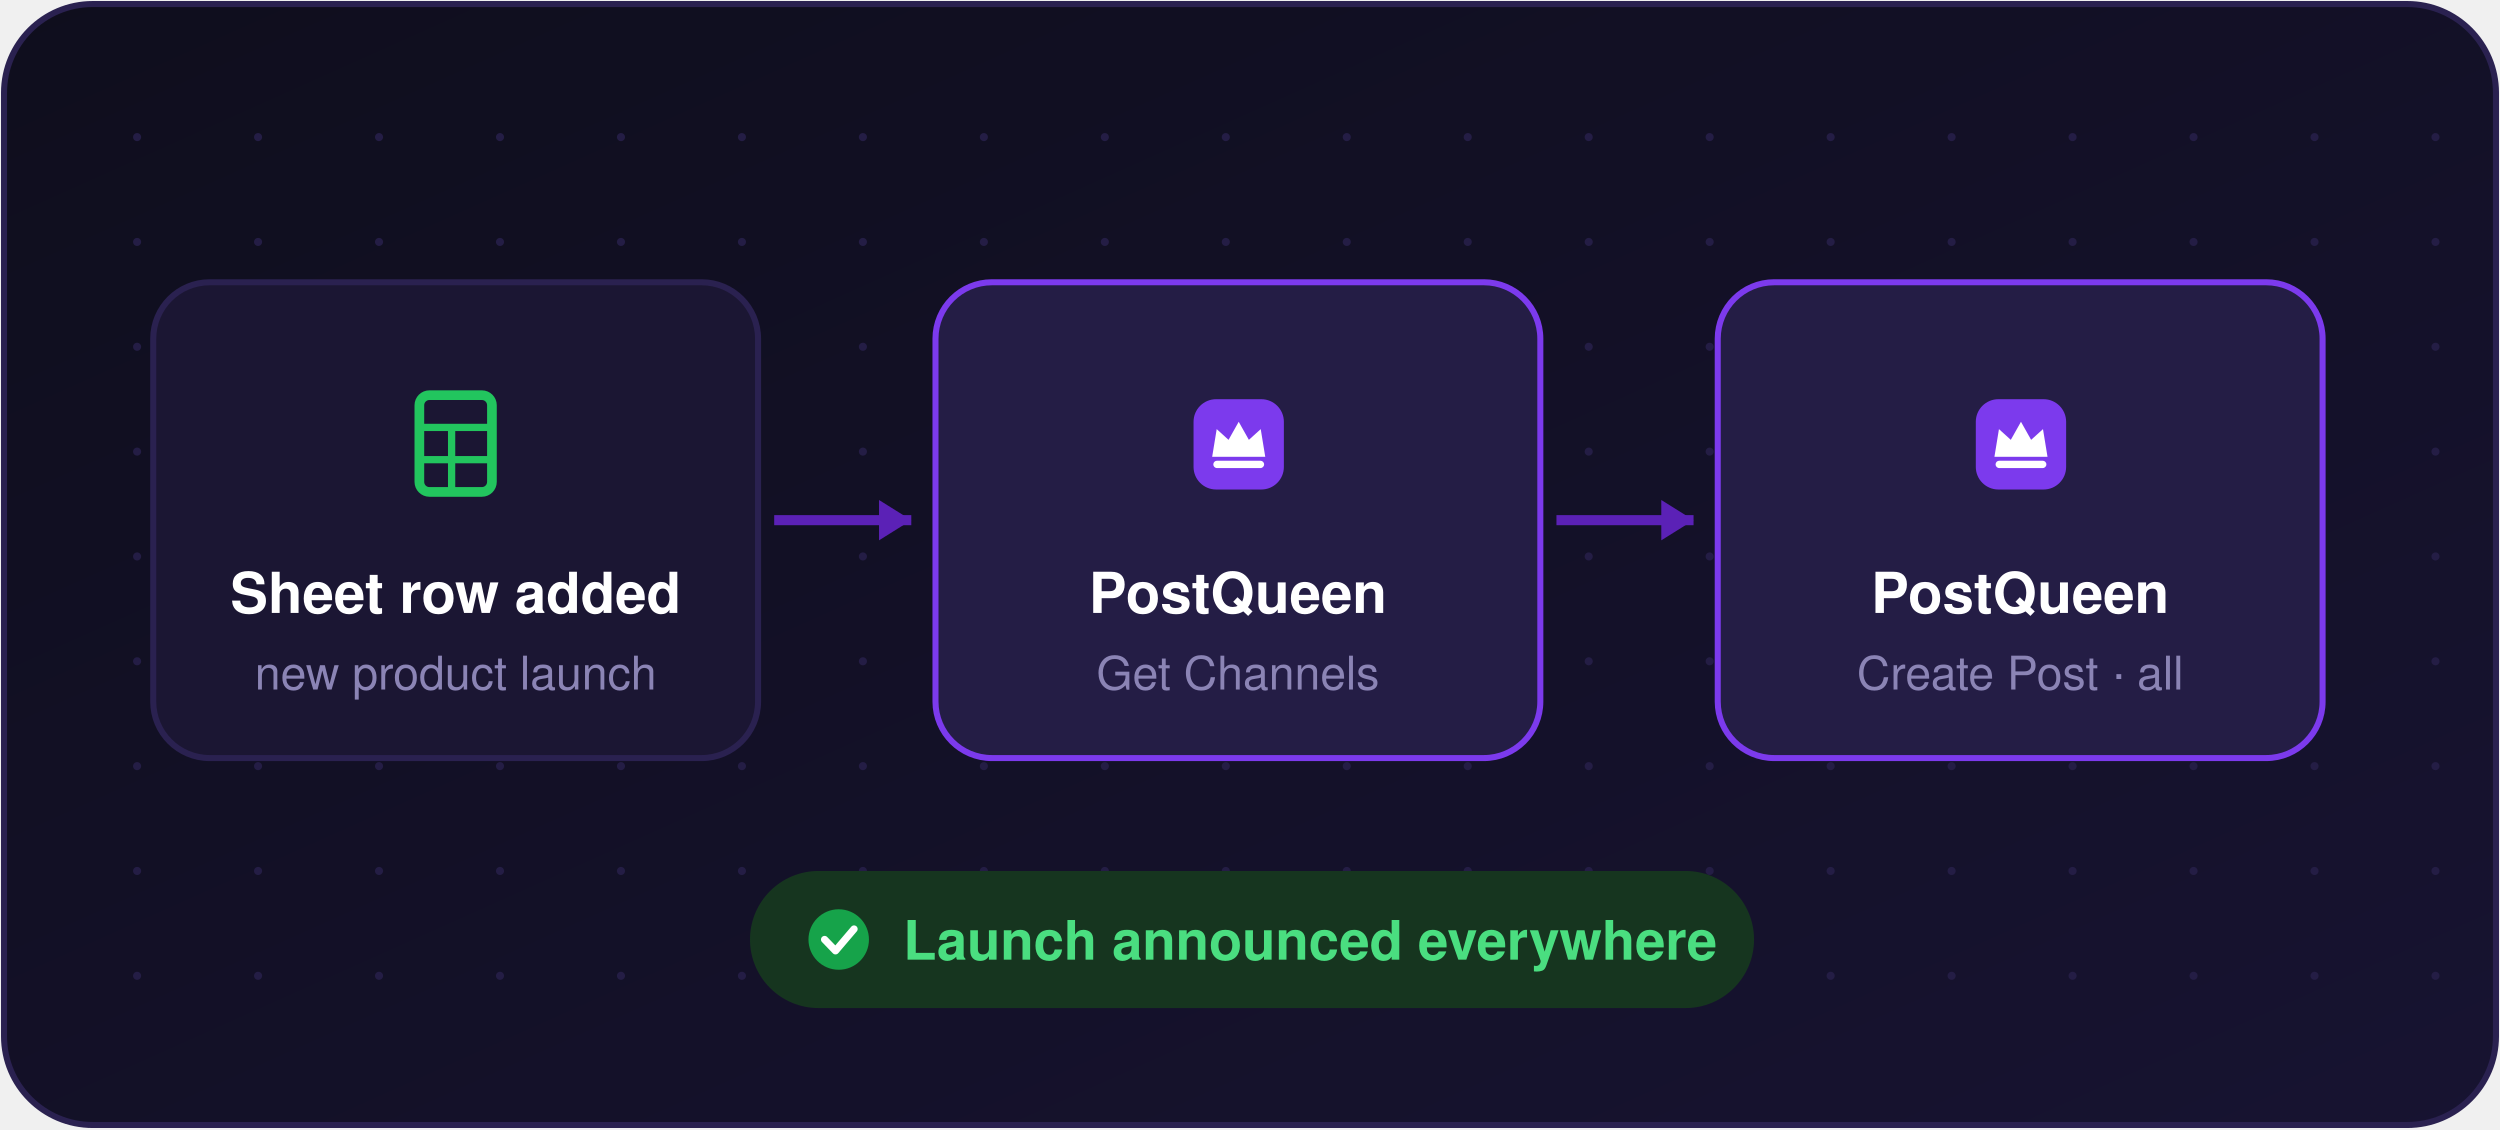
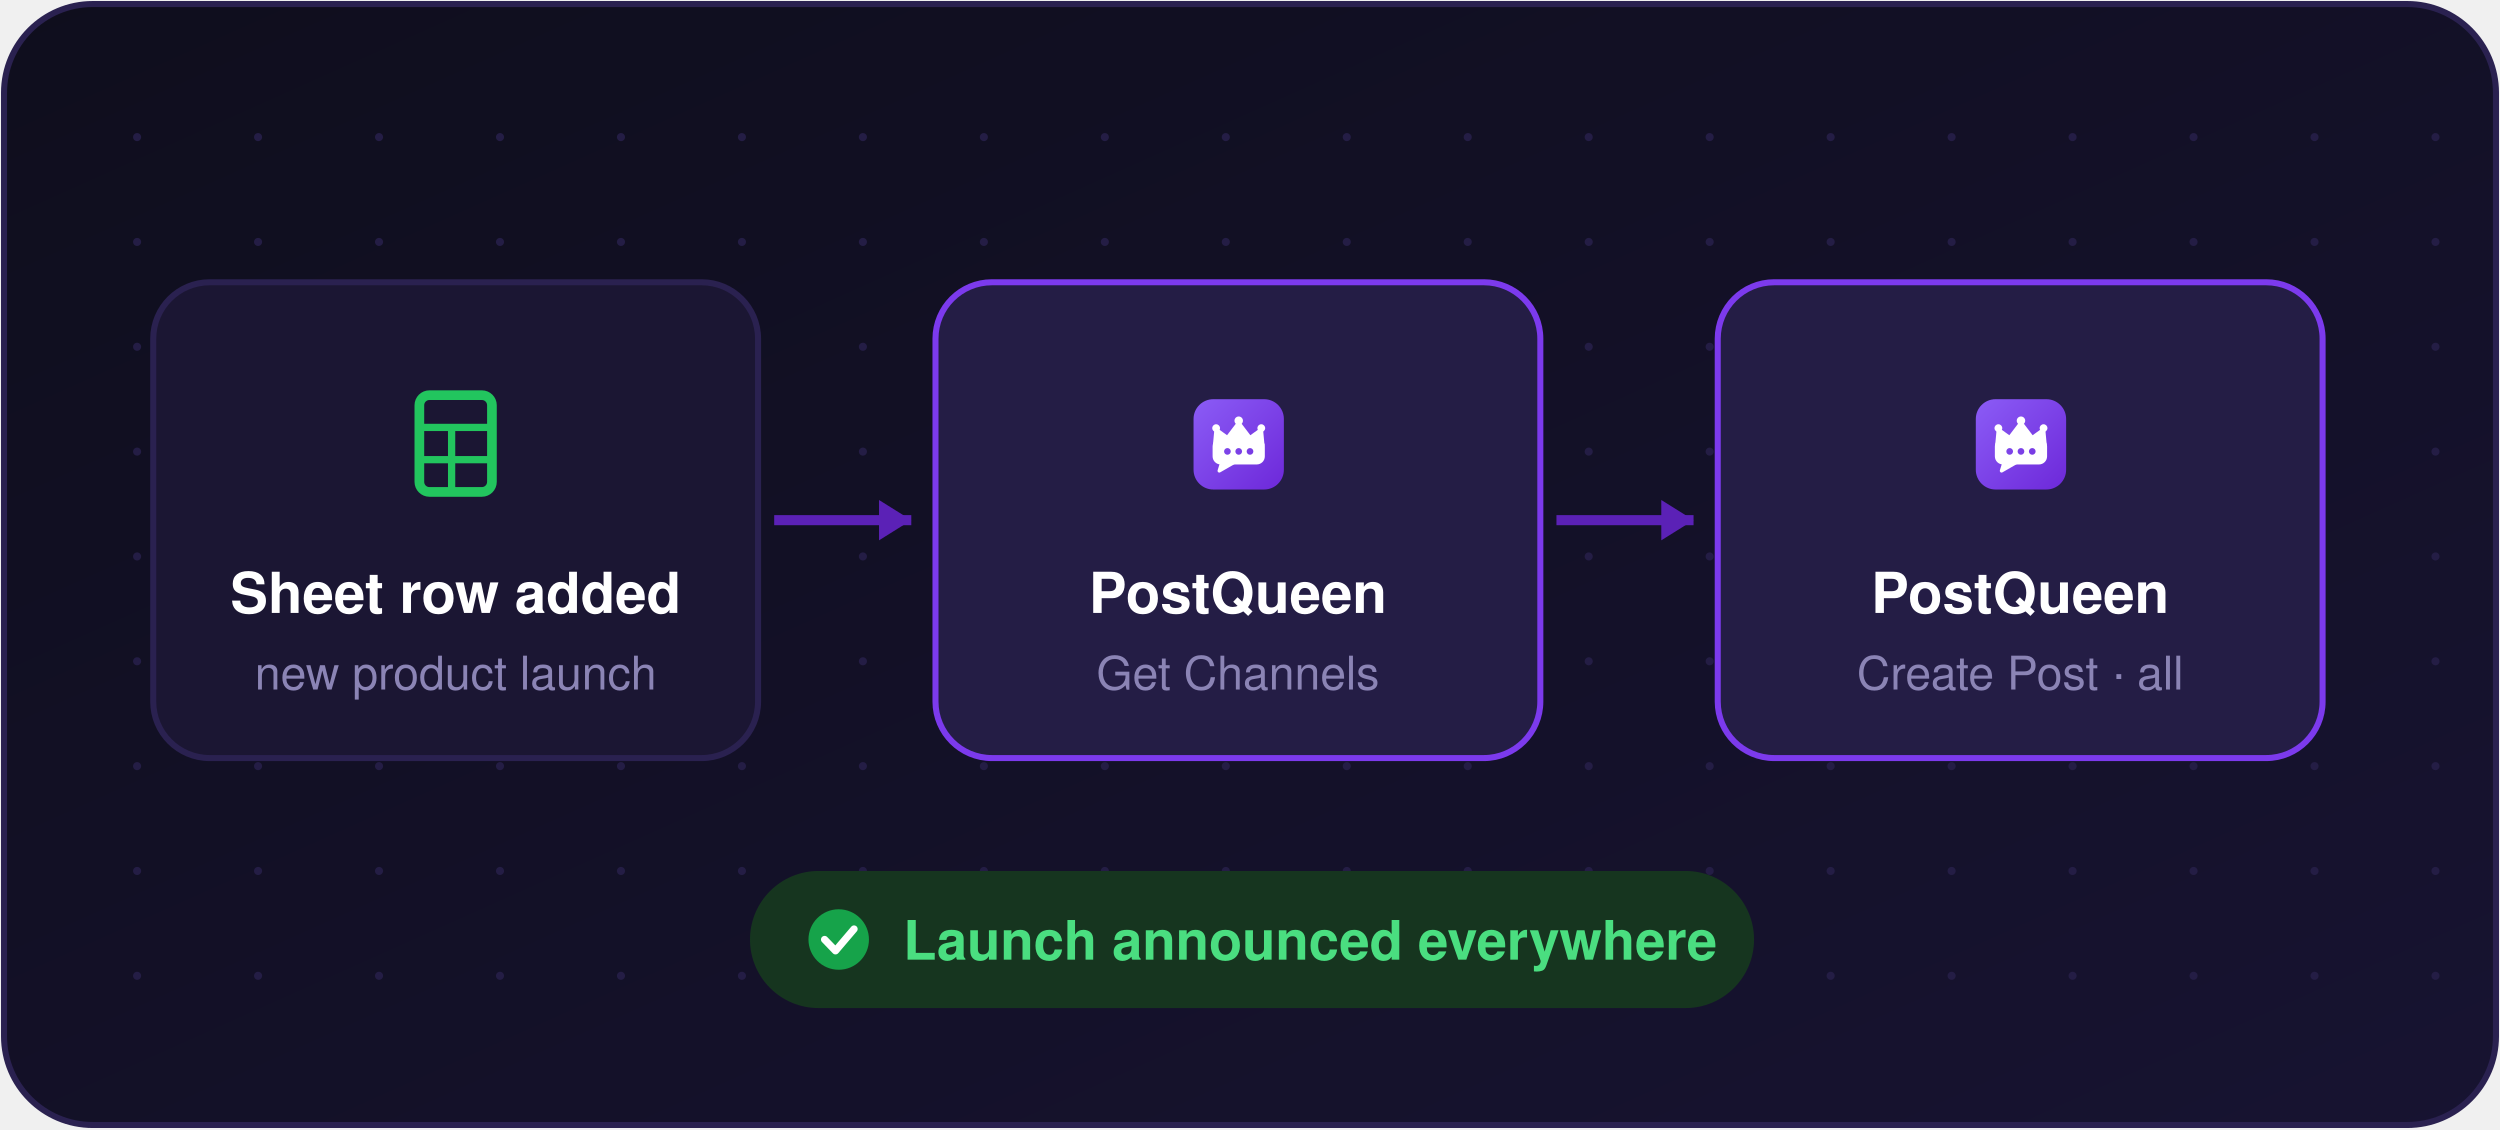
<svg xmlns="http://www.w3.org/2000/svg" width="620" height="280" viewBox="0 0 620 280" role="img" aria-label="n8n workflow: a new sheet row triggers PostQueen Get Channels then Create Post — launch announced on every channel">
  <defs>
+     <linearGradient id="pqtile" gradientUnits="userSpaceOnUse" x1="0" y1="0" x2="512" y2="512">
+       <stop offset="0" stop-color="#8b5cf6" />
+       <stop offset="1" stop-color="#6d28d9" />
+     </linearGradient>
    <linearGradient id="bg" x1="0" y1="0" x2="1" y2="1">
      <stop offset="0" stop-color="#0f0e1d" />
      <stop offset="1" stop-color="#171331" />
    </linearGradient>
  </defs>
  <rect x="1" y="1" width="618" height="278" rx="22" fill="url(#bg)" stroke="#2a2150" stroke-width="1.5" />
  <circle cx="34" cy="34" r="1" fill="#241d45" />
  <circle cx="64" cy="34" r="1" fill="#241d45" />
  <circle cx="94" cy="34" r="1" fill="#241d45" />
  <circle cx="124" cy="34" r="1" fill="#241d45" />
  <circle cx="154" cy="34" r="1" fill="#241d45" />
  <circle cx="184" cy="34" r="1" fill="#241d45" />
  <circle cx="214" cy="34" r="1" fill="#241d45" />
  <circle cx="244" cy="34" r="1" fill="#241d45" />
  <circle cx="274" cy="34" r="1" fill="#241d45" />
  <circle cx="304" cy="34" r="1" fill="#241d45" />
  <circle cx="334" cy="34" r="1" fill="#241d45" />
  <circle cx="364" cy="34" r="1" fill="#241d45" />
  <circle cx="394" cy="34" r="1" fill="#241d45" />
  <circle cx="424" cy="34" r="1" fill="#241d45" />
  <circle cx="454" cy="34" r="1" fill="#241d45" />
  <circle cx="484" cy="34" r="1" fill="#241d45" />
  <circle cx="514" cy="34" r="1" fill="#241d45" />
  <circle cx="544" cy="34" r="1" fill="#241d45" />
  <circle cx="574" cy="34" r="1" fill="#241d45" />
  <circle cx="604" cy="34" r="1" fill="#241d45" />
  <circle cx="34" cy="60" r="1" fill="#241d45" />
  <circle cx="64" cy="60" r="1" fill="#241d45" />
  <circle cx="94" cy="60" r="1" fill="#241d45" />
  <circle cx="124" cy="60" r="1" fill="#241d45" />
  <circle cx="154" cy="60" r="1" fill="#241d45" />
  <circle cx="184" cy="60" r="1" fill="#241d45" />
  <circle cx="214" cy="60" r="1" fill="#241d45" />
  <circle cx="244" cy="60" r="1" fill="#241d45" />
  <circle cx="274" cy="60" r="1" fill="#241d45" />
  <circle cx="304" cy="60" r="1" fill="#241d45" />
  <circle cx="334" cy="60" r="1" fill="#241d45" />
  <circle cx="364" cy="60" r="1" fill="#241d45" />
  <circle cx="394" cy="60" r="1" fill="#241d45" />
  <circle cx="424" cy="60" r="1" fill="#241d45" />
  <circle cx="454" cy="60" r="1" fill="#241d45" />
  <circle cx="484" cy="60" r="1" fill="#241d45" />
  <circle cx="514" cy="60" r="1" fill="#241d45" />
  <circle cx="544" cy="60" r="1" fill="#241d45" />
  <circle cx="574" cy="60" r="1" fill="#241d45" />
  <circle cx="604" cy="60" r="1" fill="#241d45" />
  <circle cx="34" cy="86" r="1" fill="#241d45" />
  <circle cx="64" cy="86" r="1" fill="#241d45" />
  <circle cx="94" cy="86" r="1" fill="#241d45" />
  <circle cx="124" cy="86" r="1" fill="#241d45" />
  <circle cx="154" cy="86" r="1" fill="#241d45" />
  <circle cx="184" cy="86" r="1" fill="#241d45" />
  <circle cx="214" cy="86" r="1" fill="#241d45" />
  <circle cx="244" cy="86" r="1" fill="#241d45" />
  <circle cx="274" cy="86" r="1" fill="#241d45" />
  <circle cx="304" cy="86" r="1" fill="#241d45" />
  <circle cx="334" cy="86" r="1" fill="#241d45" />
  <circle cx="364" cy="86" r="1" fill="#241d45" />
  <circle cx="394" cy="86" r="1" fill="#241d45" />
  <circle cx="424" cy="86" r="1" fill="#241d45" />
  <circle cx="454" cy="86" r="1" fill="#241d45" />
  <circle cx="484" cy="86" r="1" fill="#241d45" />
  <circle cx="514" cy="86" r="1" fill="#241d45" />
  <circle cx="544" cy="86" r="1" fill="#241d45" />
  <circle cx="574" cy="86" r="1" fill="#241d45" />
  <circle cx="604" cy="86" r="1" fill="#241d45" />
  <circle cx="34" cy="112" r="1" fill="#241d45" />
  <circle cx="64" cy="112" r="1" fill="#241d45" />
  <circle cx="94" cy="112" r="1" fill="#241d45" />
  <circle cx="124" cy="112" r="1" fill="#241d45" />
  <circle cx="154" cy="112" r="1" fill="#241d45" />
  <circle cx="184" cy="112" r="1" fill="#241d45" />
  <circle cx="214" cy="112" r="1" fill="#241d45" />
  <circle cx="244" cy="112" r="1" fill="#241d45" />
  <circle cx="274" cy="112" r="1" fill="#241d45" />
  <circle cx="304" cy="112" r="1" fill="#241d45" />
  <circle cx="334" cy="112" r="1" fill="#241d45" />
  <circle cx="364" cy="112" r="1" fill="#241d45" />
  <circle cx="394" cy="112" r="1" fill="#241d45" />
  <circle cx="424" cy="112" r="1" fill="#241d45" />
  <circle cx="454" cy="112" r="1" fill="#241d45" />
  <circle cx="484" cy="112" r="1" fill="#241d45" />
  <circle cx="514" cy="112" r="1" fill="#241d45" />
  <circle cx="544" cy="112" r="1" fill="#241d45" />
  <circle cx="574" cy="112" r="1" fill="#241d45" />
  <circle cx="604" cy="112" r="1" fill="#241d45" />
  <circle cx="34" cy="138" r="1" fill="#241d45" />
  <circle cx="64" cy="138" r="1" fill="#241d45" />
  <circle cx="94" cy="138" r="1" fill="#241d45" />
  <circle cx="124" cy="138" r="1" fill="#241d45" />
  <circle cx="154" cy="138" r="1" fill="#241d45" />
  <circle cx="184" cy="138" r="1" fill="#241d45" />
  <circle cx="214" cy="138" r="1" fill="#241d45" />
  <circle cx="244" cy="138" r="1" fill="#241d45" />
  <circle cx="274" cy="138" r="1" fill="#241d45" />
  <circle cx="304" cy="138" r="1" fill="#241d45" />
  <circle cx="334" cy="138" r="1" fill="#241d45" />
  <circle cx="364" cy="138" r="1" fill="#241d45" />
  <circle cx="394" cy="138" r="1" fill="#241d45" />
  <circle cx="424" cy="138" r="1" fill="#241d45" />
  <circle cx="454" cy="138" r="1" fill="#241d45" />
  <circle cx="484" cy="138" r="1" fill="#241d45" />
  <circle cx="514" cy="138" r="1" fill="#241d45" />
  <circle cx="544" cy="138" r="1" fill="#241d45" />
  <circle cx="574" cy="138" r="1" fill="#241d45" />
  <circle cx="604" cy="138" r="1" fill="#241d45" />
  <circle cx="34" cy="164" r="1" fill="#241d45" />
  <circle cx="64" cy="164" r="1" fill="#241d45" />
  <circle cx="94" cy="164" r="1" fill="#241d45" />
  <circle cx="124" cy="164" r="1" fill="#241d45" />
  <circle cx="154" cy="164" r="1" fill="#241d45" />
  <circle cx="184" cy="164" r="1" fill="#241d45" />
  <circle cx="214" cy="164" r="1" fill="#241d45" />
  <circle cx="244" cy="164" r="1" fill="#241d45" />
  <circle cx="274" cy="164" r="1" fill="#241d45" />
  <circle cx="304" cy="164" r="1" fill="#241d45" />
  <circle cx="334" cy="164" r="1" fill="#241d45" />
  <circle cx="364" cy="164" r="1" fill="#241d45" />
  <circle cx="394" cy="164" r="1" fill="#241d45" />
  <circle cx="424" cy="164" r="1" fill="#241d45" />
  <circle cx="454" cy="164" r="1" fill="#241d45" />
  <circle cx="484" cy="164" r="1" fill="#241d45" />
  <circle cx="514" cy="164" r="1" fill="#241d45" />
  <circle cx="544" cy="164" r="1" fill="#241d45" />
  <circle cx="574" cy="164" r="1" fill="#241d45" />
  <circle cx="604" cy="164" r="1" fill="#241d45" />
  <circle cx="34" cy="190" r="1" fill="#241d45" />
  <circle cx="64" cy="190" r="1" fill="#241d45" />
  <circle cx="94" cy="190" r="1" fill="#241d45" />
  <circle cx="124" cy="190" r="1" fill="#241d45" />
  <circle cx="154" cy="190" r="1" fill="#241d45" />
  <circle cx="184" cy="190" r="1" fill="#241d45" />
  <circle cx="214" cy="190" r="1" fill="#241d45" />
  <circle cx="244" cy="190" r="1" fill="#241d45" />
  <circle cx="274" cy="190" r="1" fill="#241d45" />
  <circle cx="304" cy="190" r="1" fill="#241d45" />
  <circle cx="334" cy="190" r="1" fill="#241d45" />
  <circle cx="364" cy="190" r="1" fill="#241d45" />
  <circle cx="394" cy="190" r="1" fill="#241d45" />
  <circle cx="424" cy="190" r="1" fill="#241d45" />
  <circle cx="454" cy="190" r="1" fill="#241d45" />
  <circle cx="484" cy="190" r="1" fill="#241d45" />
  <circle cx="514" cy="190" r="1" fill="#241d45" />
  <circle cx="544" cy="190" r="1" fill="#241d45" />
  <circle cx="574" cy="190" r="1" fill="#241d45" />
  <circle cx="604" cy="190" r="1" fill="#241d45" />
  <circle cx="34" cy="216" r="1" fill="#241d45" />
  <circle cx="64" cy="216" r="1" fill="#241d45" />
  <circle cx="94" cy="216" r="1" fill="#241d45" />
  <circle cx="124" cy="216" r="1" fill="#241d45" />
  <circle cx="154" cy="216" r="1" fill="#241d45" />
  <circle cx="184" cy="216" r="1" fill="#241d45" />
  <circle cx="214" cy="216" r="1" fill="#241d45" />
  <circle cx="244" cy="216" r="1" fill="#241d45" />
  <circle cx="274" cy="216" r="1" fill="#241d45" />
  <circle cx="304" cy="216" r="1" fill="#241d45" />
  <circle cx="334" cy="216" r="1" fill="#241d45" />
  <circle cx="364" cy="216" r="1" fill="#241d45" />
  <circle cx="394" cy="216" r="1" fill="#241d45" />
  <circle cx="424" cy="216" r="1" fill="#241d45" />
  <circle cx="454" cy="216" r="1" fill="#241d45" />
  <circle cx="484" cy="216" r="1" fill="#241d45" />
  <circle cx="514" cy="216" r="1" fill="#241d45" />
  <circle cx="544" cy="216" r="1" fill="#241d45" />
  <circle cx="574" cy="216" r="1" fill="#241d45" />
  <circle cx="604" cy="216" r="1" fill="#241d45" />
  <circle cx="34" cy="242" r="1" fill="#241d45" />
  <circle cx="64" cy="242" r="1" fill="#241d45" />
  <circle cx="94" cy="242" r="1" fill="#241d45" />
  <circle cx="124" cy="242" r="1" fill="#241d45" />
  <circle cx="154" cy="242" r="1" fill="#241d45" />
  <circle cx="184" cy="242" r="1" fill="#241d45" />
  <circle cx="214" cy="242" r="1" fill="#241d45" />
  <circle cx="244" cy="242" r="1" fill="#241d45" />
  <circle cx="274" cy="242" r="1" fill="#241d45" />
  <circle cx="304" cy="242" r="1" fill="#241d45" />
  <circle cx="334" cy="242" r="1" fill="#241d45" />
  <circle cx="364" cy="242" r="1" fill="#241d45" />
  <circle cx="394" cy="242" r="1" fill="#241d45" />
  <circle cx="424" cy="242" r="1" fill="#241d45" />
  <circle cx="454" cy="242" r="1" fill="#241d45" />
  <circle cx="484" cy="242" r="1" fill="#241d45" />
  <circle cx="514" cy="242" r="1" fill="#241d45" />
  <circle cx="544" cy="242" r="1" fill="#241d45" />
  <circle cx="574" cy="242" r="1" fill="#241d45" />
  <circle cx="604" cy="242" r="1" fill="#241d45" />
  <rect x="38" y="70" width="150" height="118" rx="14" fill="#1b1633" stroke="#2a2150" stroke-width="1.5" />
  <g transform="translate(113,110)">
    <rect x="-9" y="-12" width="18" height="24" rx="2.5" fill="none" stroke="#22c55e" stroke-width="2.4" />
    <path d="M-9,-4 H9 M-9,4 H9 M-1,-4 V12" fill="none" stroke="#22c55e" stroke-width="1.8" />
  </g>
  <text x="113" y="152" text-anchor="middle" font-family="'Segoe UI',Helvetica,Arial,sans-serif" font-size="14" font-weight="700" fill="#ffffff">Sheet row added</text>
  <text x="113" y="171" text-anchor="middle" font-family="'Segoe UI',Helvetica,Arial,sans-serif" font-size="11.5" fill="#8b84b5">new product launch</text>
  <rect x="232" y="70" width="150" height="118" rx="14" fill="#241d45" stroke="#7c3aed" stroke-width="1.5" />
  <g transform="translate(307,110)">
    <g transform="translate(-11,-11) scale(0.7)">
-       <rect width="32" height="32" rx="8" fill="#7c3aed" />
-       <path d="M6.6 20.4 L8.2 10.6 L12.4 14.4 L16 8 L19.6 14.4 L23.8 10.6 L25.4 20.4 Z" fill="#ffffff" />
-       <rect x="7" y="21.8" width="18" height="2.6" rx="1.3" fill="#ffffff" />
+       <g transform="scale(0.0625)">
+         <rect width="512" height="512" rx="112" fill="url(#pqtile)" />
+         <path d="M120 258L128 172L192 218L256 134L320 218L384 172L392 258ZM162 354L146 406L226 360Z" fill="#ffffff" stroke="#ffffff" stroke-width="20" stroke-linejoin="round" />
+         <path d="M106 164A22 22 0 1 0 150 164A22 22 0 1 0 106 164ZM232 122A24 24 0 1 0 280 122A24 24 0 1 0 232 122ZM362 164A22 22 0 1 0 406 164A22 22 0 1 0 362 164ZM154 222H358A46 46 0 0 1 404 268V324A46 46 0 0 1 358 370H154A46 46 0 0 1 108 324V268A46 46 0 0 1 154 222ZM173 296A19 19 0 1 0 211 296A19 19 0 1 0 173 296ZM237 296A19 19 0 1 0 275 296A19 19 0 1 0 237 296ZM301 296A19 19 0 1 0 339 296A19 19 0 1 0 301 296Z" fill="#ffffff" fill-rule="evenodd" />
+       </g>
    </g>
  </g>
  <text x="307" y="152" text-anchor="middle" font-family="'Segoe UI',Helvetica,Arial,sans-serif" font-size="14" font-weight="700" fill="#ffffff">PostQueen</text>
  <text x="307" y="171" text-anchor="middle" font-family="'Segoe UI',Helvetica,Arial,sans-serif" font-size="11.5" fill="#8b84b5">Get Channels</text>
  <rect x="426" y="70" width="150" height="118" rx="14" fill="#241d45" stroke="#7c3aed" stroke-width="1.5" />
  <g transform="translate(501,110)">
    <g transform="translate(-11,-11) scale(0.7)">
-       <rect width="32" height="32" rx="8" fill="#7c3aed" />
-       <path d="M6.6 20.4 L8.2 10.6 L12.4 14.4 L16 8 L19.6 14.4 L23.8 10.6 L25.4 20.4 Z" fill="#ffffff" />
-       <rect x="7" y="21.8" width="18" height="2.6" rx="1.3" fill="#ffffff" />
+       <g transform="scale(0.0625)">
+         <rect width="512" height="512" rx="112" fill="url(#pqtile)" />
+         <path d="M120 258L128 172L192 218L256 134L320 218L384 172L392 258ZM162 354L146 406L226 360Z" fill="#ffffff" stroke="#ffffff" stroke-width="20" stroke-linejoin="round" />
+         <path d="M106 164A22 22 0 1 0 150 164A22 22 0 1 0 106 164ZM232 122A24 24 0 1 0 280 122A24 24 0 1 0 232 122ZM362 164A22 22 0 1 0 406 164A22 22 0 1 0 362 164ZM154 222H358A46 46 0 0 1 404 268V324A46 46 0 0 1 358 370H154A46 46 0 0 1 108 324V268A46 46 0 0 1 154 222ZM173 296A19 19 0 1 0 211 296A19 19 0 1 0 173 296ZM237 296A19 19 0 1 0 275 296A19 19 0 1 0 237 296ZM301 296A19 19 0 1 0 339 296A19 19 0 1 0 301 296Z" fill="#ffffff" fill-rule="evenodd" />
+       </g>
    </g>
  </g>
  <text x="501" y="152" text-anchor="middle" font-family="'Segoe UI',Helvetica,Arial,sans-serif" font-size="14" font-weight="700" fill="#ffffff">PostQueen</text>
  <text x="501" y="171" text-anchor="middle" font-family="'Segoe UI',Helvetica,Arial,sans-serif" font-size="11.5" fill="#8b84b5">Create Post · all</text>
  <line x1="192" y1="129" x2="226" y2="129" stroke="#5b21b6" stroke-width="2.5" />
  <path d="M226,129 L218,124 L218,134 Z" fill="#5b21b6" />
  <line x1="386" y1="129" x2="420" y2="129" stroke="#5b21b6" stroke-width="2.5" />
  <path d="M420,129 L412,124 L412,134 Z" fill="#5b21b6" />
  <rect x="186" y="216" width="249" height="34" rx="17" fill="#16351f" />
  <circle cx="208" cy="233" r="7.5" fill="#16a34a" />
  <path d="M204.5,233 L207.2,235.8 L211.8,230.4" stroke="#ffffff" stroke-width="1.8" fill="none" stroke-linecap="round" stroke-linejoin="round" />
  <text x="224" y="238" font-family="'Segoe UI',Helvetica,Arial,sans-serif" font-size="13.5" font-weight="600" fill="#4ade80">Launch announced everywhere</text>
</svg>
